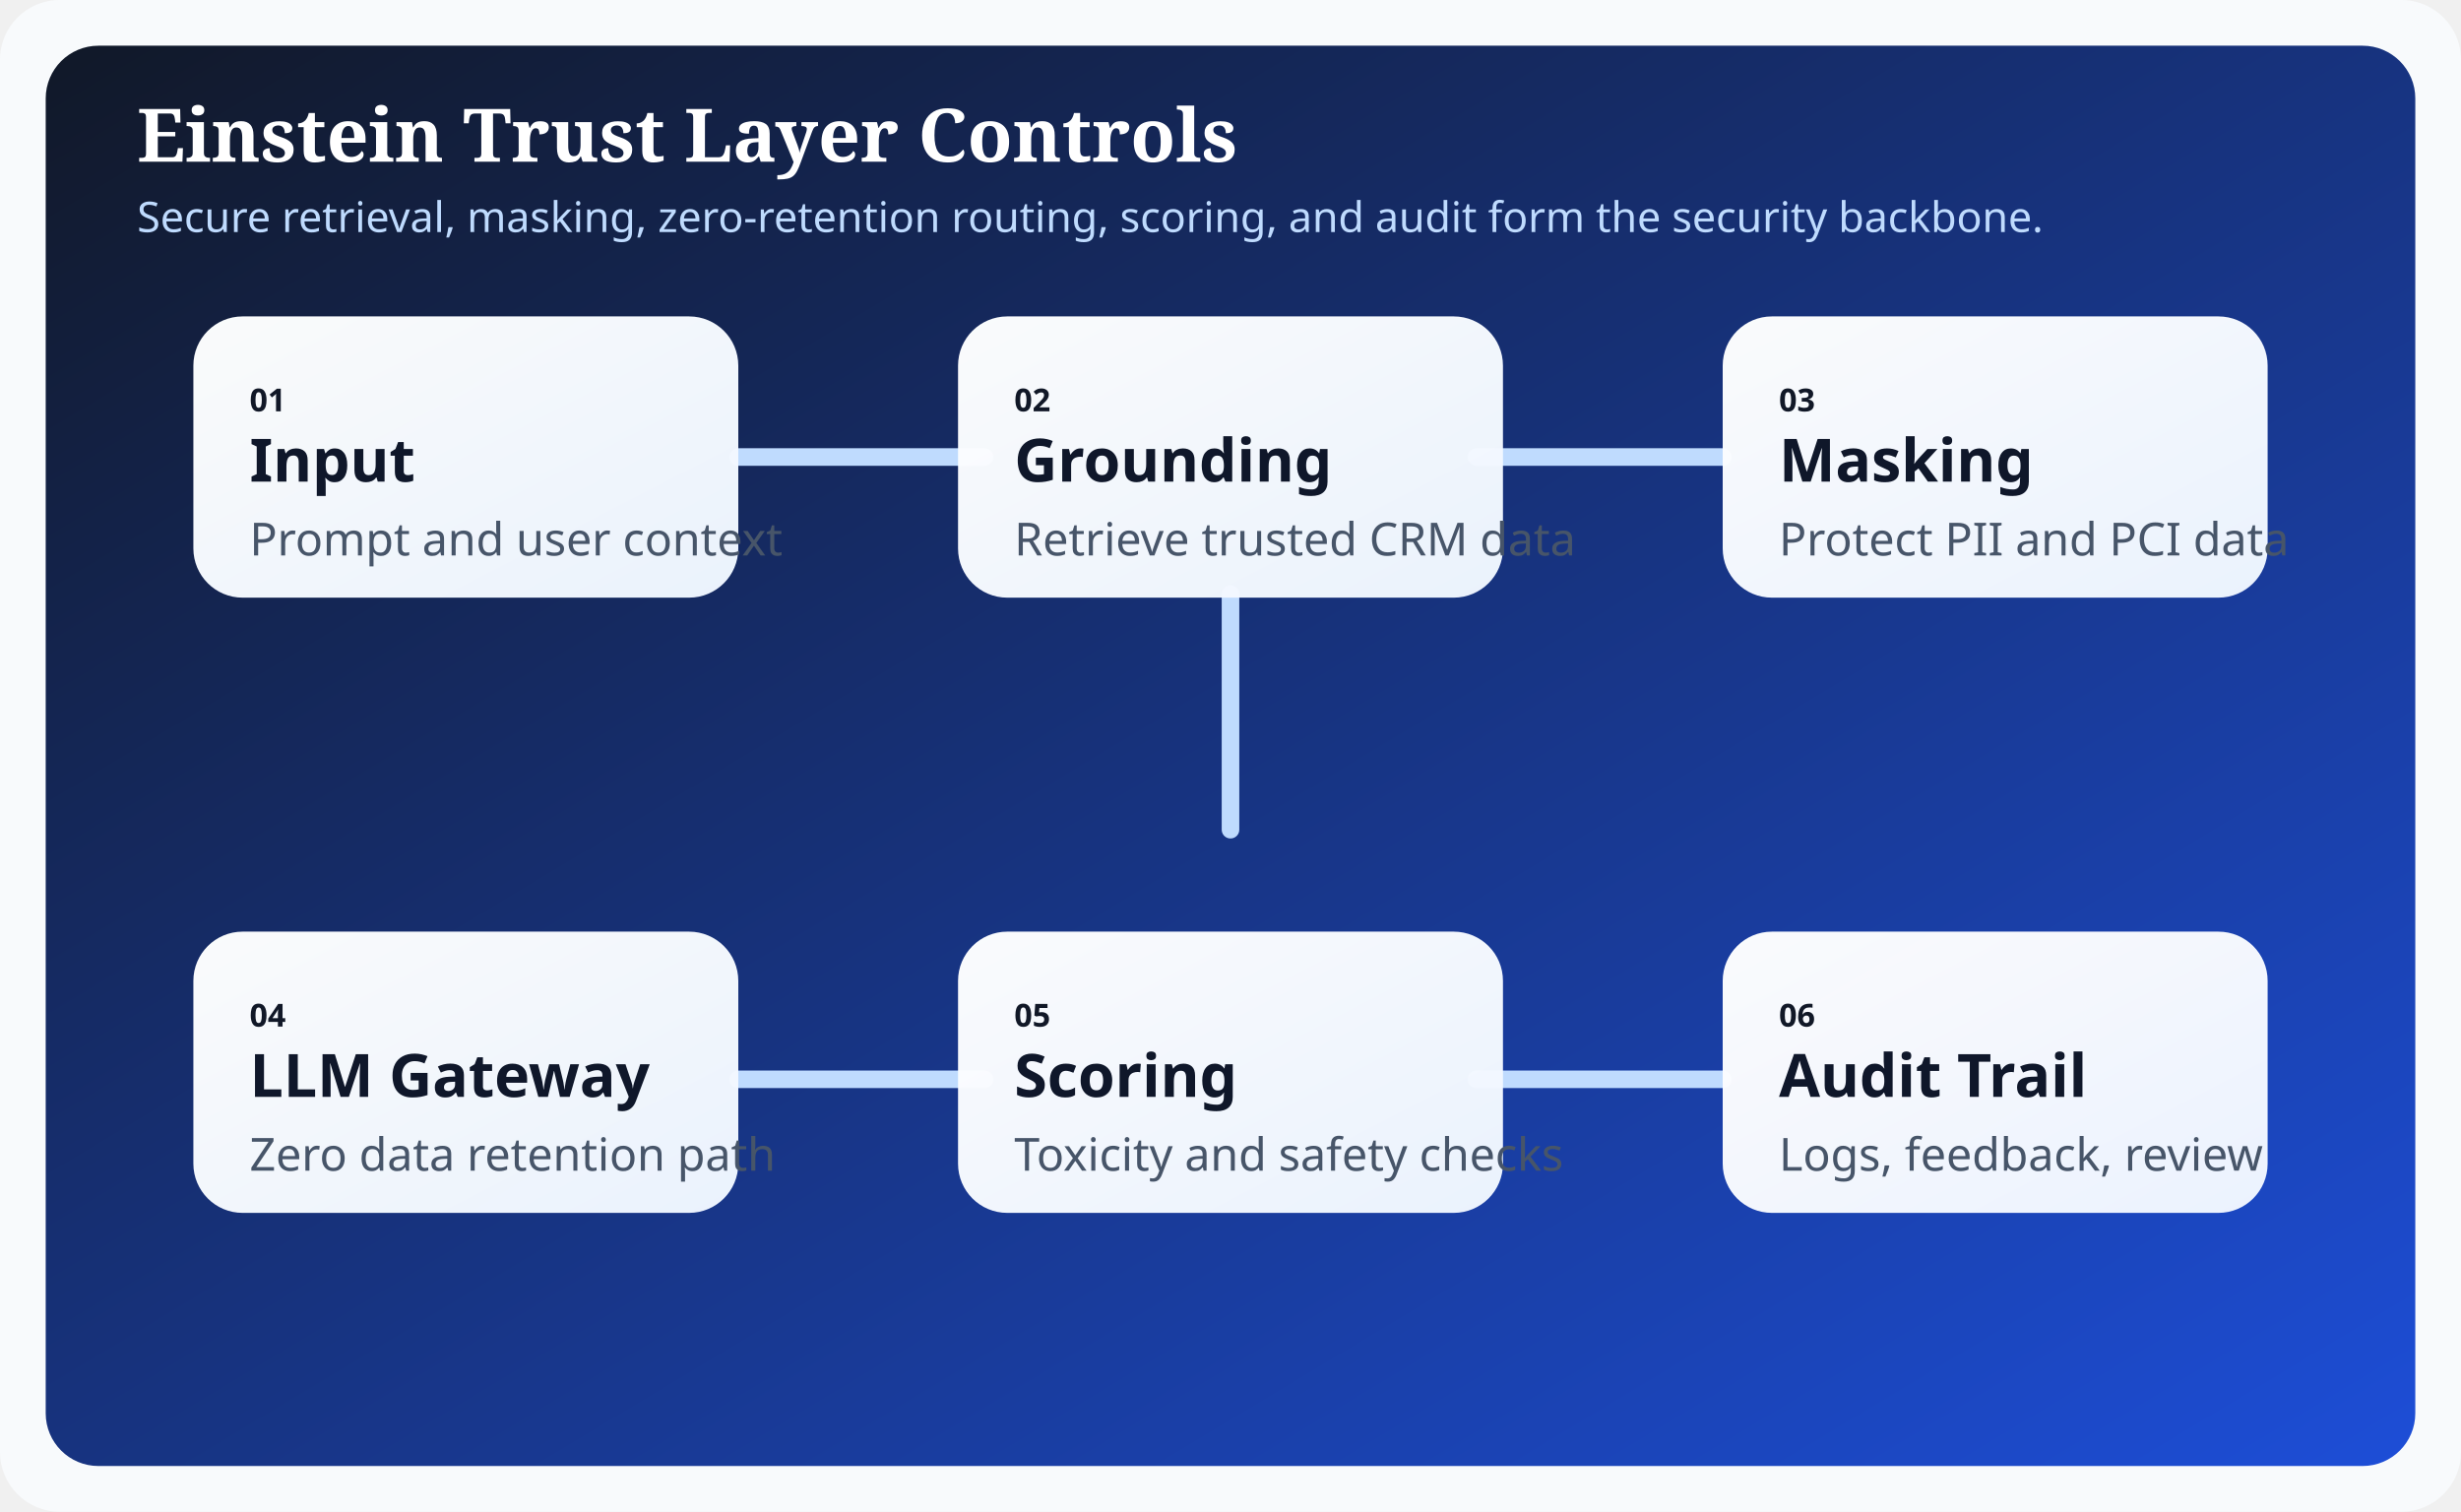
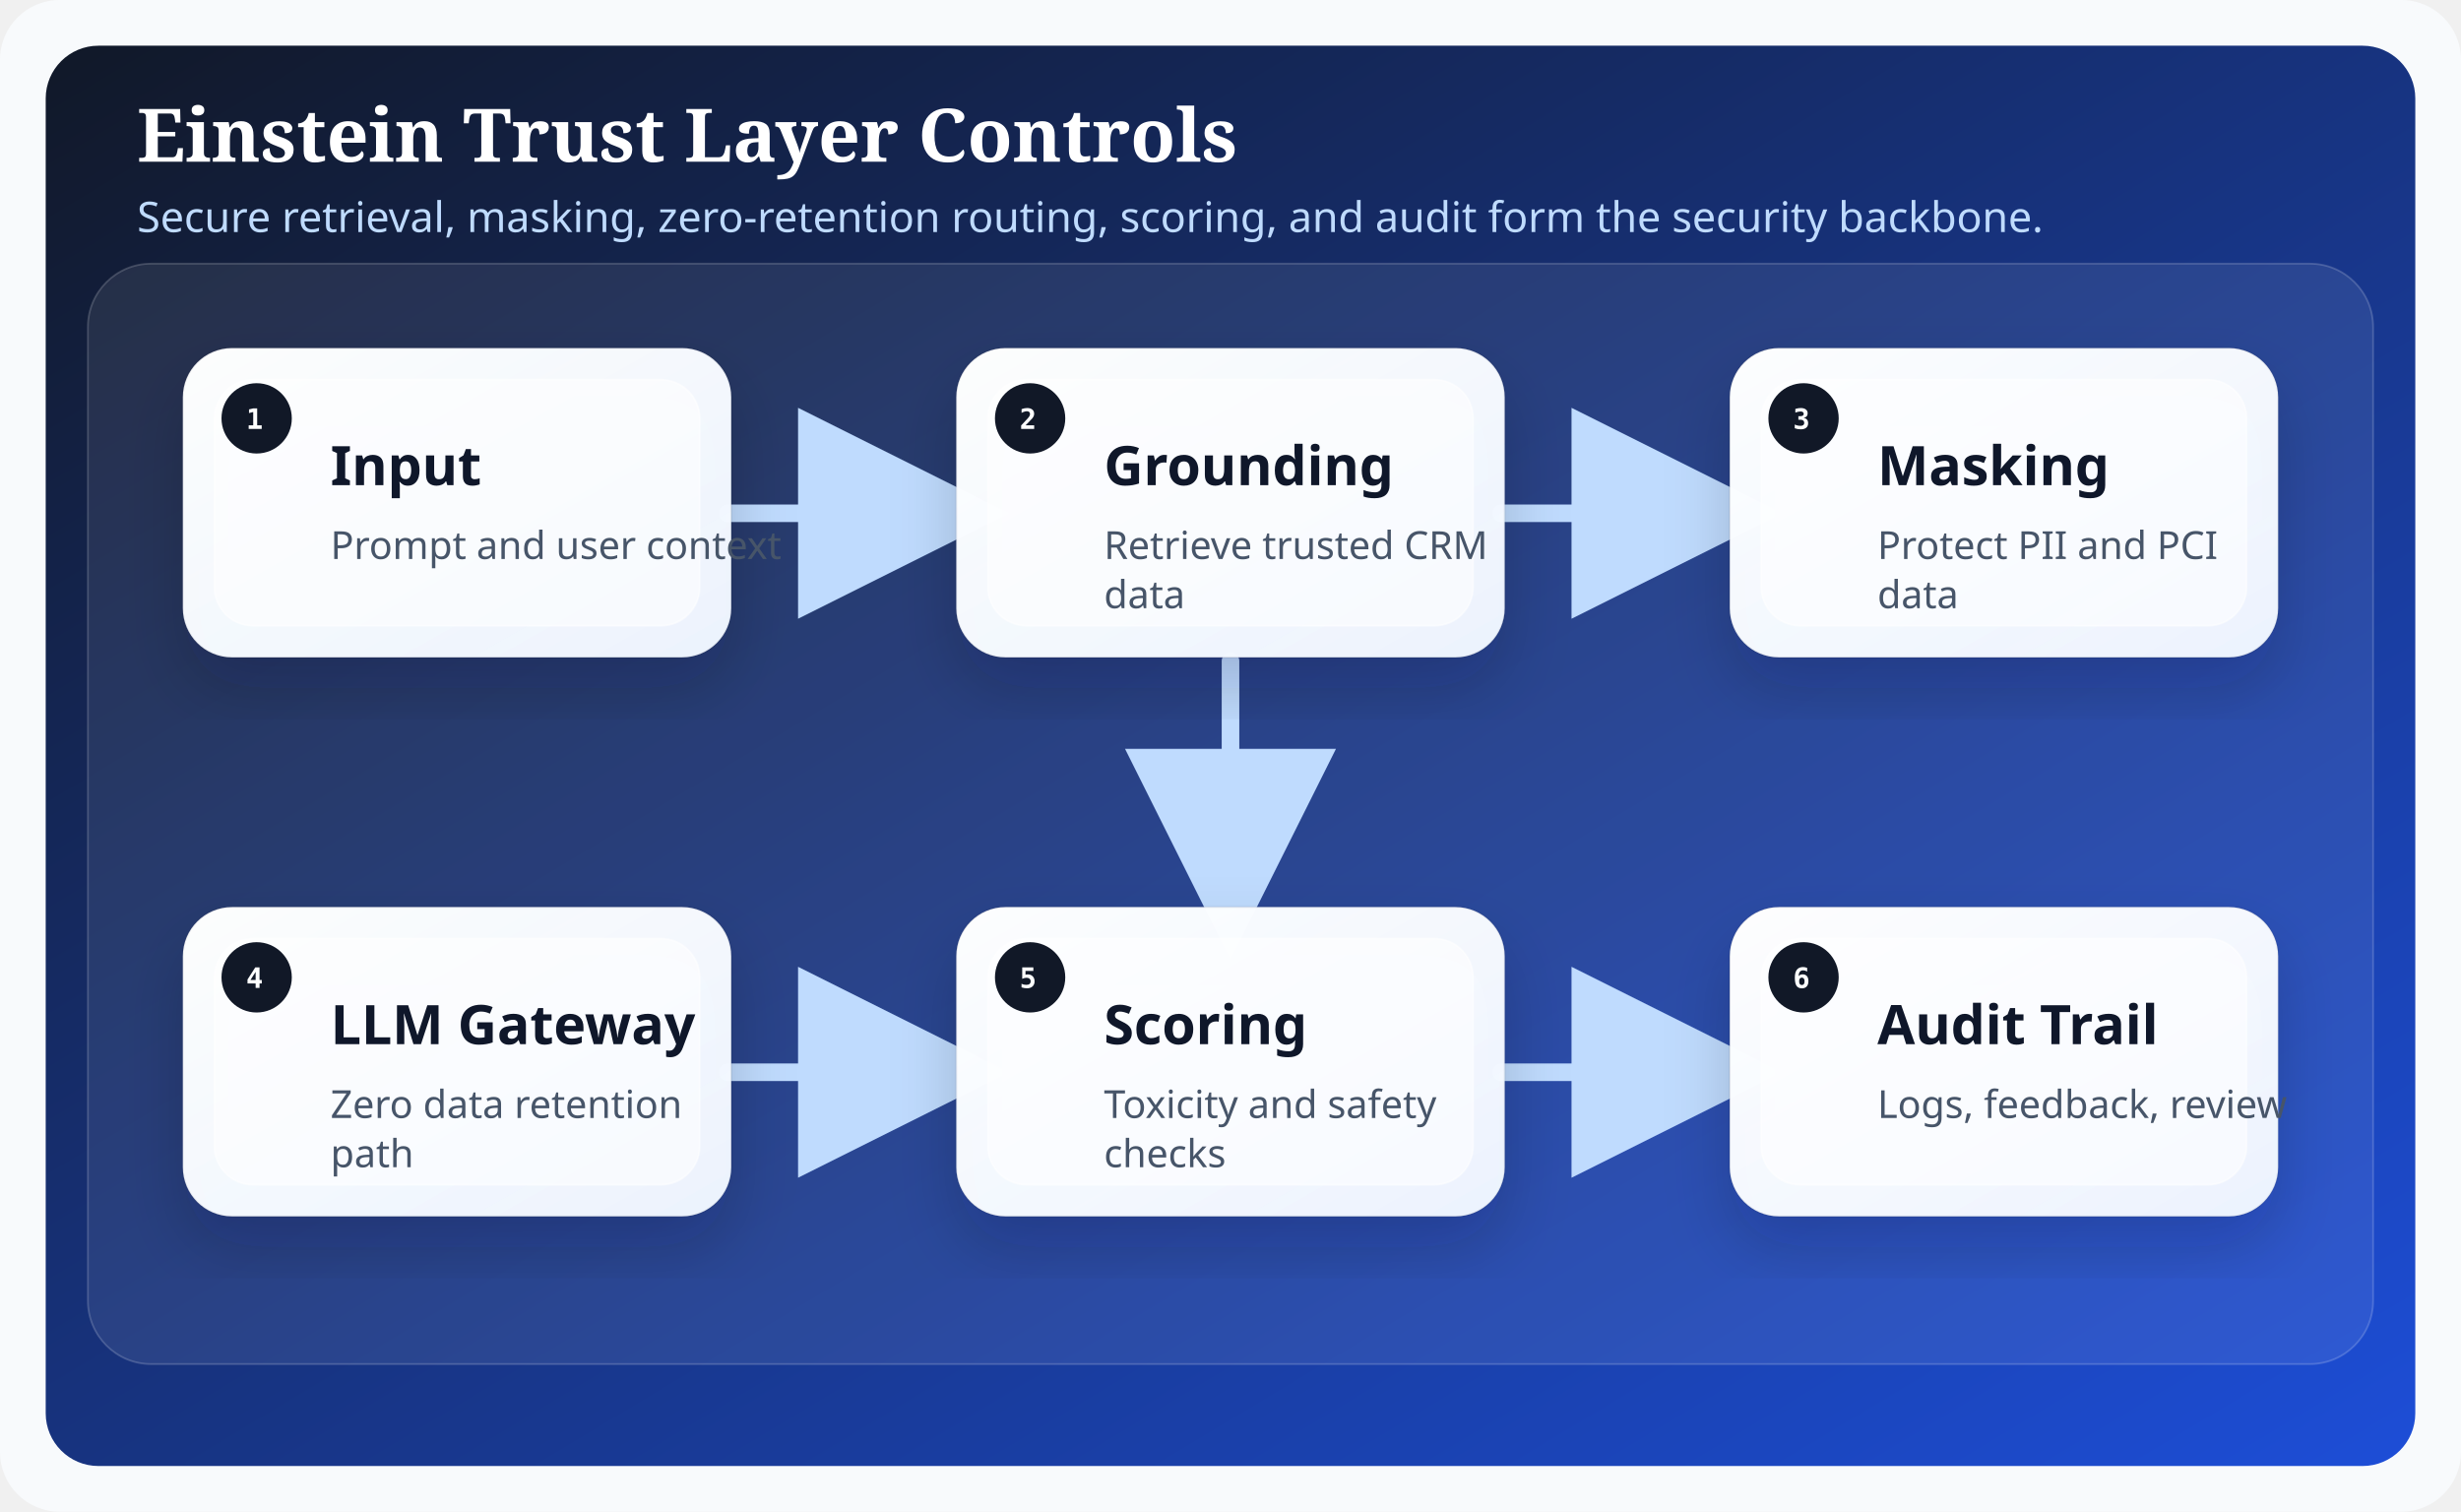
<svg xmlns="http://www.w3.org/2000/svg" width="1400" height="860" viewBox="0 0 1400 860" role="img" aria-labelledby="title desc">
  <defs>
    <linearGradient id="bg" x1="0%" x2="100%" y1="0%" y2="100%">
      <stop offset="0%" stop-color="#111827" />
      <stop offset="100%" stop-color="#1d4ed8" />
    </linearGradient>
    <linearGradient id="panel" x1="0%" x2="100%" y1="0%" y2="100%">
-       <stop offset="0%" stop-color="#ffffff" stop-opacity="0.98" />
+       <stop offset="0%" stop-color="#ffffff" stop-opacity="0.99" />
      <stop offset="100%" stop-color="#eff6ff" stop-opacity="0.98" />
    </linearGradient>
+     <filter id="shadow" x="-20%" y="-20%" width="140%" height="140%">
+       <feDropShadow dx="0" dy="18" stdDeviation="18" flood-color="#0f172a" flood-opacity="0.18" />
+     </filter>
+     <marker id="arrow" markerWidth="12" markerHeight="12" refX="9" refY="6" orient="auto">
+       <path d="M0,0 L12,6 L0,12 z" fill="#bfdbfe" />
+     </marker>
  </defs>
  <rect width="1400" height="860" rx="34" fill="#f8fafc" />
  <rect x="26" y="26" width="1348" height="808" rx="30" fill="url(#bg)" />
+   <rect x="50" y="150" width="1300" height="626" rx="36" fill="rgba(255,255,255,0.08)" stroke="rgba(255,255,255,0.18)" />
  <text x="78" y="92" font-family="'Merriweather', serif" font-size="42" fill="#ffffff" font-weight="700">Einstein Trust Layer Controls</text>
  <text x="78" y="132" font-family="'Source Sans 3', sans-serif" font-size="24" fill="#bfdbfe">Secure retrieval, masking, zero-retention routing, scoring, and audit form the security backbone.</text>
-   <path d="M420 260 H560" stroke="#bfdbfe" stroke-width="10" stroke-linecap="round" />
-   <path d="M840 260 H980" stroke="#bfdbfe" stroke-width="10" stroke-linecap="round" />
-   <path d="M700 338 V472" stroke="#bfdbfe" stroke-width="10" stroke-linecap="round" />
-   <path d="M420 614 H560" stroke="#bfdbfe" stroke-width="10" stroke-linecap="round" />
-   <path d="M840 614 H980" stroke="#bfdbfe" stroke-width="10" stroke-linecap="round" />
-   <rect x="110" y="180" width="310" height="160" rx="28" fill="url(#panel)" />
-   <rect x="545" y="180" width="310" height="160" rx="28" fill="url(#panel)" />
-   <rect x="980" y="180" width="310" height="160" rx="28" fill="url(#panel)" />
-   <rect x="110" y="530" width="310" height="160" rx="28" fill="url(#panel)" />
-   <rect x="545" y="530" width="310" height="160" rx="28" fill="url(#panel)" />
-   <rect x="980" y="530" width="310" height="160" rx="28" fill="url(#panel)" />
-   <text x="142" y="234" font-family="'Source Sans 3', sans-serif" font-size="18" fill="#111827" font-weight="700">01</text>
-   <text x="142" y="274" font-family="'Source Sans 3', sans-serif" font-size="34" fill="#0f172a" font-weight="700">Input</text>
-   <text x="142" y="316" font-family="'Source Sans 3', sans-serif" font-size="26" fill="#475569">Prompt and user context</text>
-   <text x="577" y="234" font-family="'Source Sans 3', sans-serif" font-size="18" fill="#111827" font-weight="700">02</text>
-   <text x="577" y="274" font-family="'Source Sans 3', sans-serif" font-size="34" fill="#0f172a" font-weight="700">Grounding</text>
-   <text x="577" y="316" font-family="'Source Sans 3', sans-serif" font-size="26" fill="#475569">Retrieve trusted CRM data</text>
-   <text x="1012" y="234" font-family="'Source Sans 3', sans-serif" font-size="18" fill="#111827" font-weight="700">03</text>
-   <text x="1012" y="274" font-family="'Source Sans 3', sans-serif" font-size="34" fill="#0f172a" font-weight="700">Masking</text>
-   <text x="1012" y="316" font-family="'Source Sans 3', sans-serif" font-size="26" fill="#475569">Protect PII and PCI data</text>
-   <text x="142" y="584" font-family="'Source Sans 3', sans-serif" font-size="18" fill="#111827" font-weight="700">04</text>
-   <text x="142" y="624" font-family="'Source Sans 3', sans-serif" font-size="34" fill="#0f172a" font-weight="700">LLM Gateway</text>
-   <text x="142" y="666" font-family="'Source Sans 3', sans-serif" font-size="26" fill="#475569">Zero data retention path</text>
-   <text x="577" y="584" font-family="'Source Sans 3', sans-serif" font-size="18" fill="#111827" font-weight="700">05</text>
-   <text x="577" y="624" font-family="'Source Sans 3', sans-serif" font-size="34" fill="#0f172a" font-weight="700">Scoring</text>
-   <text x="577" y="666" font-family="'Source Sans 3', sans-serif" font-size="26" fill="#475569">Toxicity and safety checks</text>
-   <text x="1012" y="584" font-family="'Source Sans 3', sans-serif" font-size="18" fill="#111827" font-weight="700">06</text>
-   <text x="1012" y="624" font-family="'Source Sans 3', sans-serif" font-size="34" fill="#0f172a" font-weight="700">Audit Trail</text>
-   <text x="1012" y="666" font-family="'Source Sans 3', sans-serif" font-size="26" fill="#475569">Logs, feedback, review</text>
+   <path d="M414 292 H544" stroke="#bfdbfe" stroke-width="10" stroke-linecap="round" marker-end="url(#arrow)" />
+   <path d="M854 292 H984" stroke="#bfdbfe" stroke-width="10" stroke-linecap="round" marker-end="url(#arrow)" />
+   <path d="M700 376 V516" stroke="#bfdbfe" stroke-width="10" stroke-linecap="round" marker-end="url(#arrow)" />
+   <path d="M414 610 H544" stroke="#bfdbfe" stroke-width="10" stroke-linecap="round" marker-end="url(#arrow)" />
+   <path d="M854 610 H984" stroke="#bfdbfe" stroke-width="10" stroke-linecap="round" marker-end="url(#arrow)" />
+   <g>
+     <rect x="104" y="198" width="312" height="176" rx="28" fill="url(#panel)" stroke="rgba(15,23,42,0.08)" filter="url(#shadow)" />
+     <rect x="122" y="216" width="276" height="140" rx="22" fill="rgba(255,255,255,0.56)" stroke="rgba(255,255,255,0.5)" />
+     <circle cx="146" cy="238" r="20" fill="#111827" />
+     <text x="140" y="244" font-family="'IBM Plex Mono', monospace" font-size="16" fill="#ffffff" font-weight="700">1</text>
+     <text x="188" y="276" font-family="'Source Sans 3', sans-serif" font-size="31" fill="#0f172a" font-weight="700">Input</text>
+     <text x="188" y="318" font-family="'Source Sans 3', sans-serif" font-size="22" fill="#475569">
+       <tspan x="188" dy="0">Prompt and user context</tspan>
+     </text>
+   </g>
+   <g>
+     <rect x="544" y="198" width="312" height="176" rx="28" fill="url(#panel)" stroke="rgba(15,23,42,0.08)" filter="url(#shadow)" />
+     <rect x="562" y="216" width="276" height="140" rx="22" fill="rgba(255,255,255,0.56)" stroke="rgba(255,255,255,0.5)" />
+     <circle cx="586" cy="238" r="20" fill="#111827" />
+     <text x="580" y="244" font-family="'IBM Plex Mono', monospace" font-size="16" fill="#ffffff" font-weight="700">2</text>
+     <text x="628" y="276" font-family="'Source Sans 3', sans-serif" font-size="31" fill="#0f172a" font-weight="700">Grounding</text>
+     <text x="628" y="318" font-family="'Source Sans 3', sans-serif" font-size="22" fill="#475569">
+       <tspan x="628" dy="0">Retrieve trusted CRM</tspan>
+       <tspan x="628" dy="28">data</tspan>
+     </text>
+   </g>
+   <g>
+     <rect x="984" y="198" width="312" height="176" rx="28" fill="url(#panel)" stroke="rgba(15,23,42,0.08)" filter="url(#shadow)" />
+     <rect x="1002" y="216" width="276" height="140" rx="22" fill="rgba(255,255,255,0.56)" stroke="rgba(255,255,255,0.5)" />
+     <circle cx="1026" cy="238" r="20" fill="#111827" />
+     <text x="1020" y="244" font-family="'IBM Plex Mono', monospace" font-size="16" fill="#ffffff" font-weight="700">3</text>
+     <text x="1068" y="276" font-family="'Source Sans 3', sans-serif" font-size="31" fill="#0f172a" font-weight="700">Masking</text>
+     <text x="1068" y="318" font-family="'Source Sans 3', sans-serif" font-size="22" fill="#475569">
+       <tspan x="1068" dy="0">Protect PII and PCI</tspan>
+       <tspan x="1068" dy="28">data</tspan>
+     </text>
+   </g>
+   <g>
+     <rect x="104" y="516" width="312" height="176" rx="28" fill="url(#panel)" stroke="rgba(15,23,42,0.08)" filter="url(#shadow)" />
+     <rect x="122" y="534" width="276" height="140" rx="22" fill="rgba(255,255,255,0.56)" stroke="rgba(255,255,255,0.5)" />
+     <circle cx="146" cy="556" r="20" fill="#111827" />
+     <text x="140" y="562" font-family="'IBM Plex Mono', monospace" font-size="16" fill="#ffffff" font-weight="700">4</text>
+     <text x="188" y="594" font-family="'Source Sans 3', sans-serif" font-size="31" fill="#0f172a" font-weight="700">LLM Gateway</text>
+     <text x="188" y="636" font-family="'Source Sans 3', sans-serif" font-size="22" fill="#475569">
+       <tspan x="188" dy="0">Zero data retention</tspan>
+       <tspan x="188" dy="28">path</tspan>
+     </text>
+   </g>
+   <g>
+     <rect x="544" y="516" width="312" height="176" rx="28" fill="url(#panel)" stroke="rgba(15,23,42,0.08)" filter="url(#shadow)" />
+     <rect x="562" y="534" width="276" height="140" rx="22" fill="rgba(255,255,255,0.56)" stroke="rgba(255,255,255,0.5)" />
+     <circle cx="586" cy="556" r="20" fill="#111827" />
+     <text x="580" y="562" font-family="'IBM Plex Mono', monospace" font-size="16" fill="#ffffff" font-weight="700">5</text>
+     <text x="628" y="594" font-family="'Source Sans 3', sans-serif" font-size="31" fill="#0f172a" font-weight="700">Scoring</text>
+     <text x="628" y="636" font-family="'Source Sans 3', sans-serif" font-size="22" fill="#475569">
+       <tspan x="628" dy="0">Toxicity and safety</tspan>
+       <tspan x="628" dy="28">checks</tspan>
+     </text>
+   </g>
+   <g>
+     <rect x="984" y="516" width="312" height="176" rx="28" fill="url(#panel)" stroke="rgba(15,23,42,0.08)" filter="url(#shadow)" />
+     <rect x="1002" y="534" width="276" height="140" rx="22" fill="rgba(255,255,255,0.56)" stroke="rgba(255,255,255,0.5)" />
+     <circle cx="1026" cy="556" r="20" fill="#111827" />
+     <text x="1020" y="562" font-family="'IBM Plex Mono', monospace" font-size="16" fill="#ffffff" font-weight="700">6</text>
+     <text x="1068" y="594" font-family="'Source Sans 3', sans-serif" font-size="31" fill="#0f172a" font-weight="700">Audit Trail</text>
+     <text x="1068" y="636" font-family="'Source Sans 3', sans-serif" font-size="22" fill="#475569">
+       <tspan x="1068" dy="0">Logs, feedback, review</tspan>
+     </text>
+   </g>
</svg>
